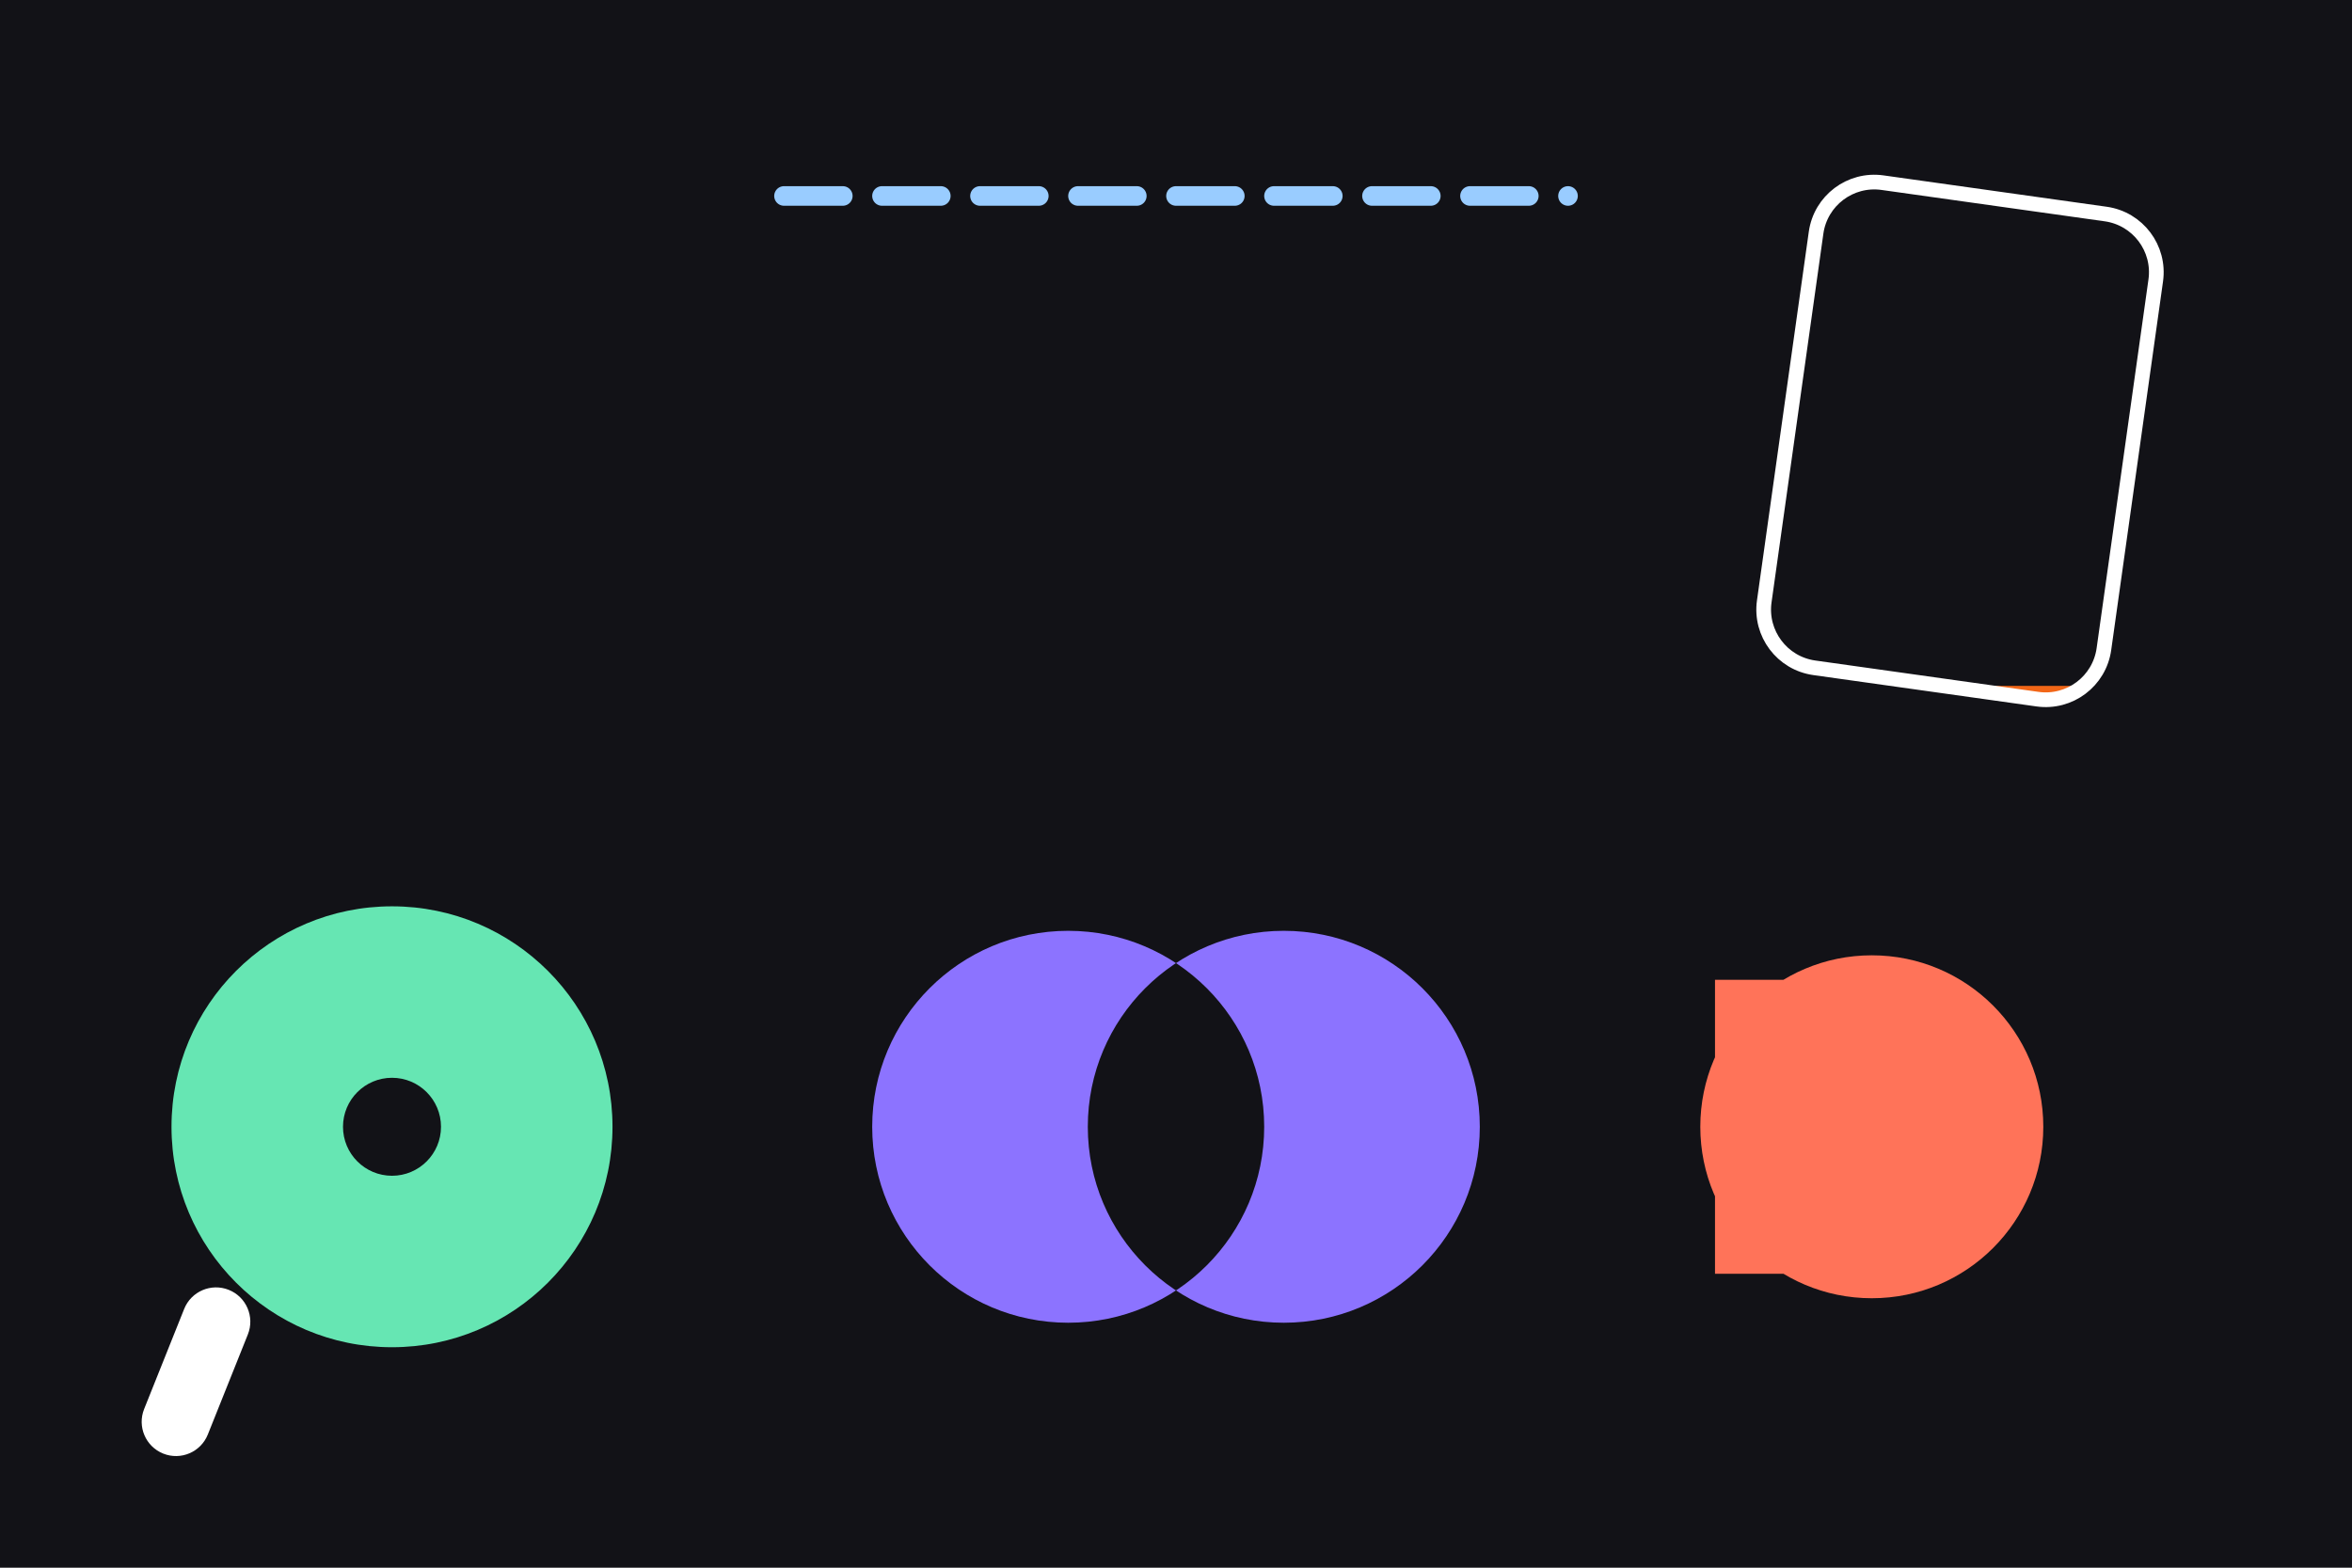
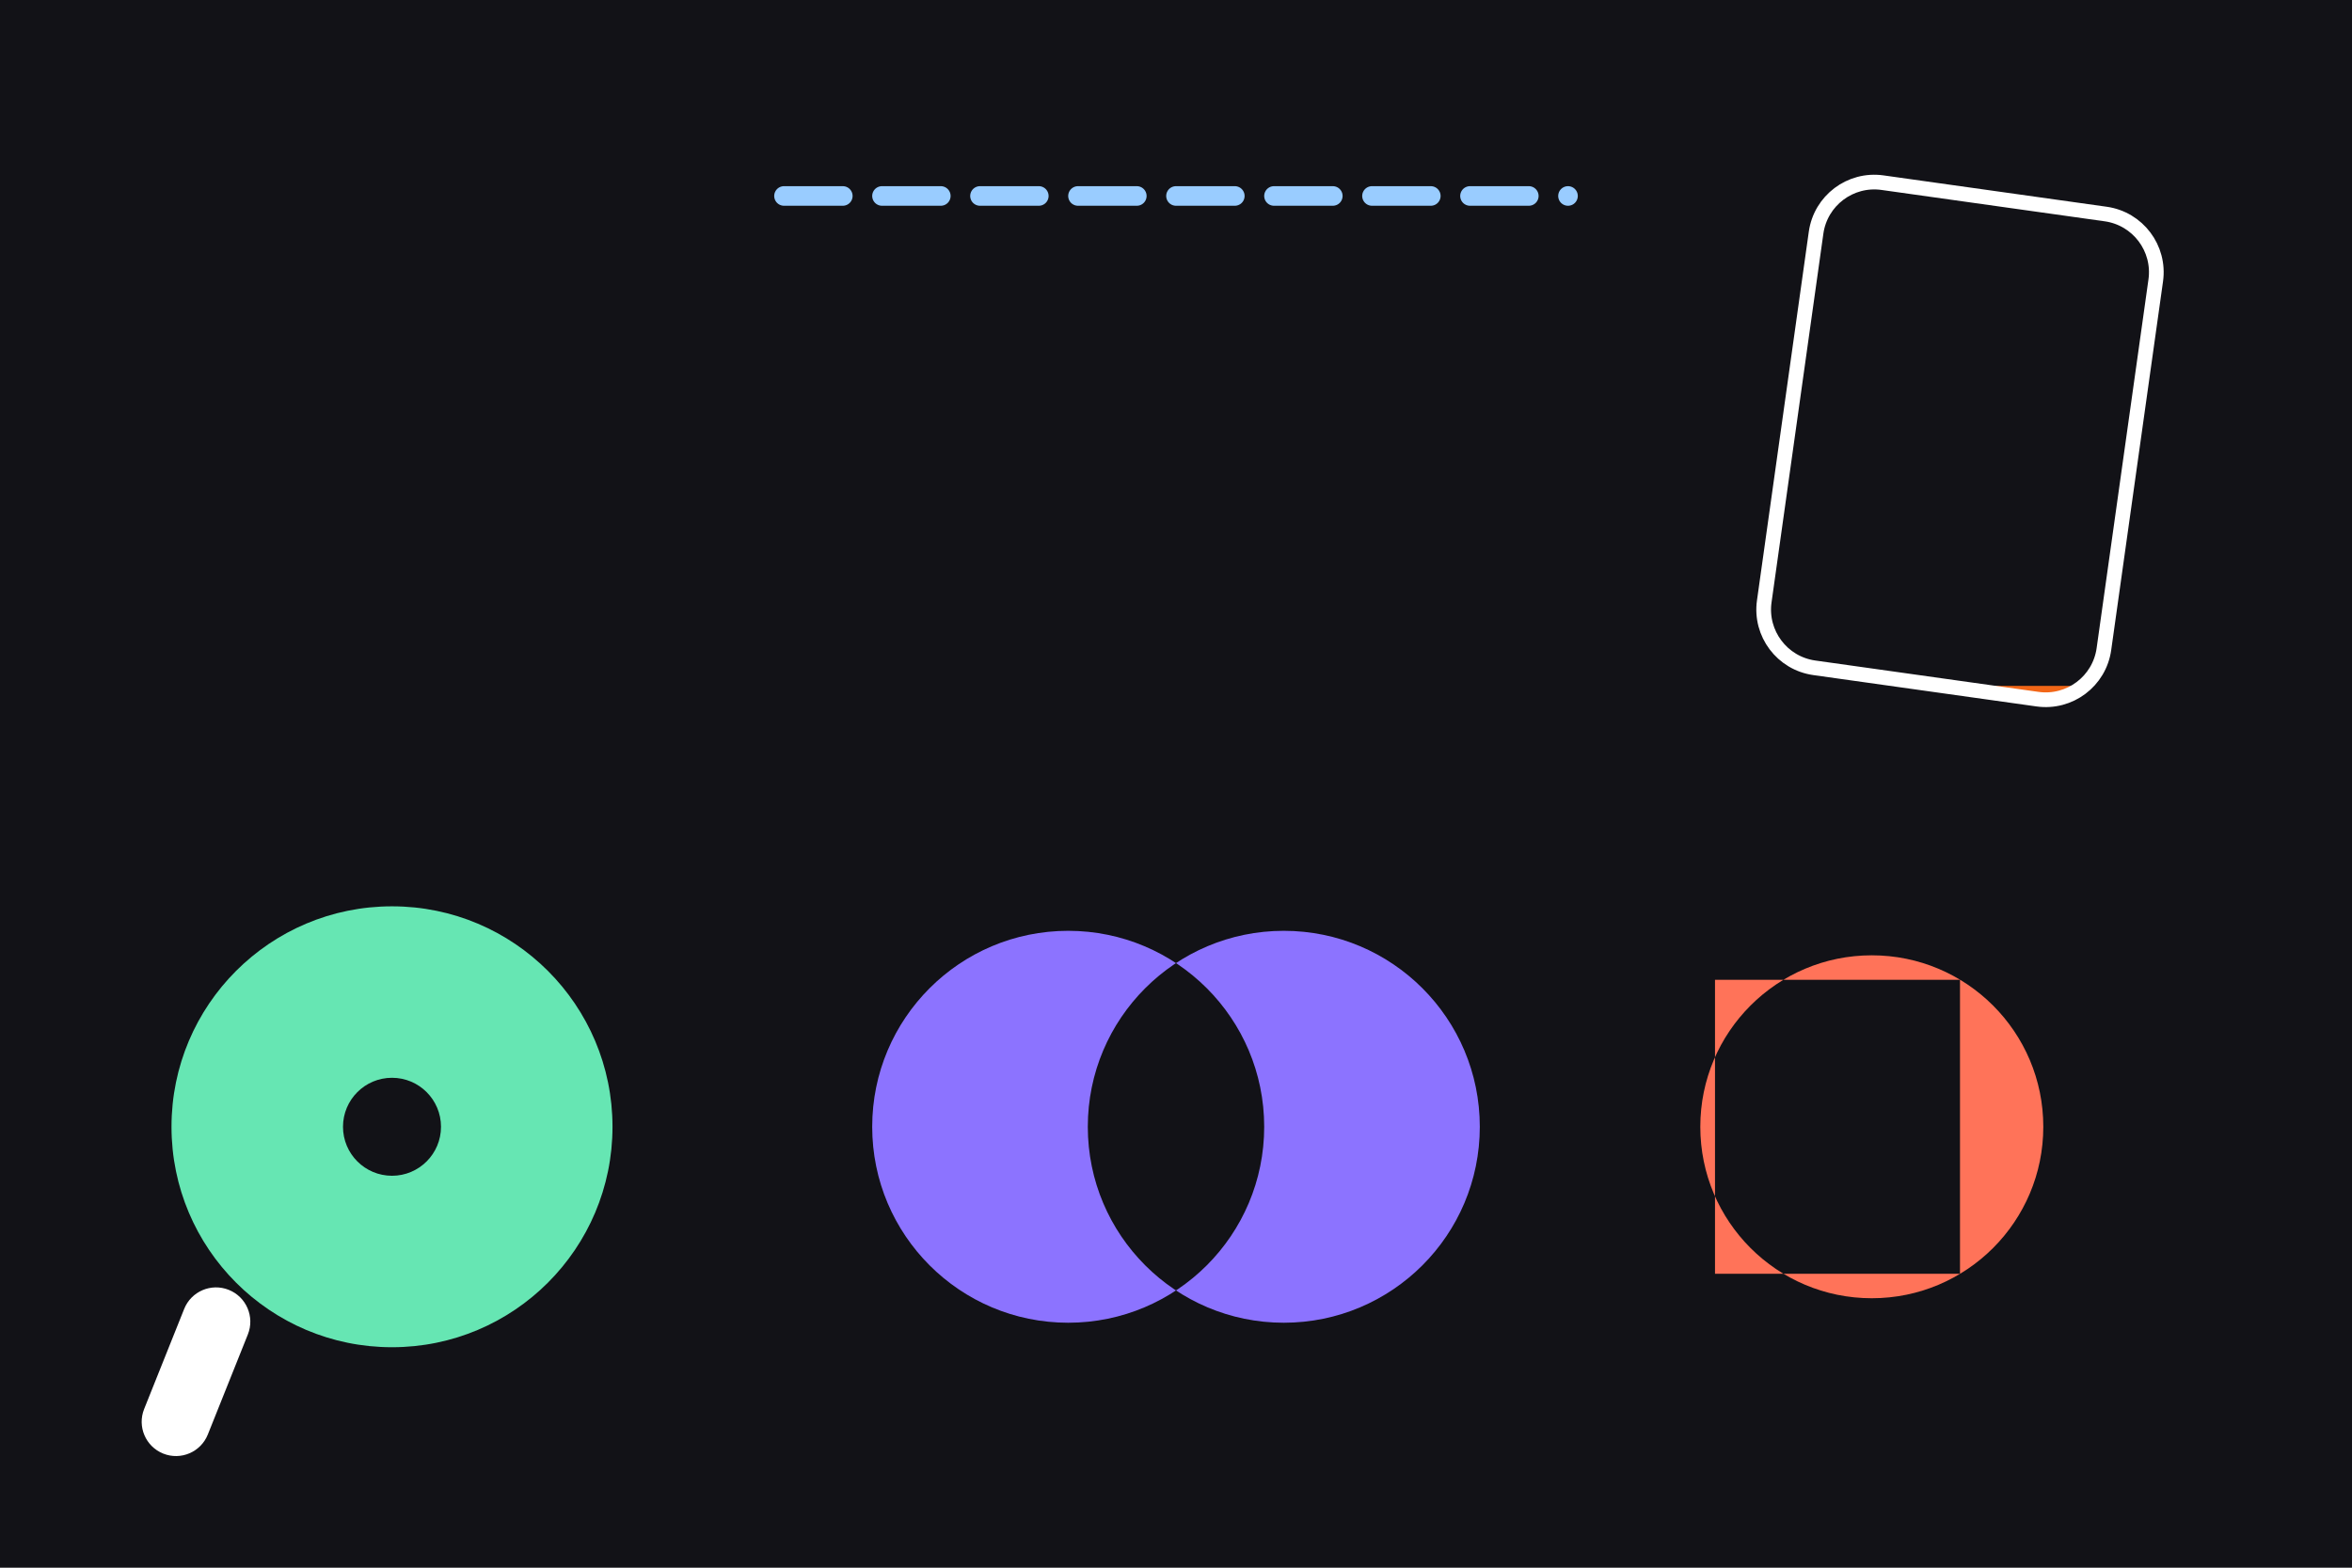
<svg xmlns="http://www.w3.org/2000/svg" viewBox="0 0 480 320" width="480" height="320">
  <defs>
    <mask id="bl1j81r-mask1" maskUnits="userSpaceOnUse" x="-100000" y="-100000" width="200000" height="200000">
      <rect x="-100000" y="-100000" width="200000" height="200000" fill="#fff" />
      <path d="M0 -10C5.523 -10 10 -5.523 10 0C10 5.523 5.523 10 0 10C-5.523 10 -10 5.523 -10 0C-10 -5.523 -5.523 -10 0 -10Z" fill="#000">
        <animate attributeName="d" values="M0 -10C5.523 -10 10 -5.523 10 0C10 5.523 5.523 10 0 10C-5.523 10 -10 5.523 -10 0C-10 -5.523 -5.523 -10 0 -10Z;M0 -30C16.569 -30 30 -16.569 30 0C30 16.569 16.569 30 0 30C-16.569 30 -30 16.569 -30 0C-30 -16.569 -16.569 -30 0 -30Z;M0 -10C5.523 -10 10 -5.523 10 0C10 5.523 5.523 10 0 10C-5.523 10 -10 5.523 -10 0C-10 -5.523 -5.523 -10 0 -10Z" keyTimes="0;0.5;1" dur="2s" begin="0s" repeatCount="indefinite" />
      </path>
    </mask>
    <linearGradient id="bl1j81r-grad2" gradientUnits="userSpaceOnUse" x1="0" y1="-50" x2="0" y2="50">
      <stop offset="0" stop-color="#f5c759" />
      <stop offset="1" stop-color="#f26617" />
    </linearGradient>
    <clipPath id="bl1j81r-clip3">
      <path d="M39.948 -32.759C39.948 -32.759 29.371 42.501 29.371 42.501C28.448 49.064 22.38 53.637 15.818 52.714C15.818 52.714 -29.735 46.312 -29.735 46.312C-36.298 45.39 -40.87 39.322 -39.948 32.759C-39.948 32.759 -29.371 -42.501 -29.371 -42.501C-28.448 -49.064 -22.38 -53.637 -15.818 -52.714C-15.818 -52.714 29.735 -46.312 29.735 -46.312C36.298 -45.39 40.87 -39.322 39.948 -32.759Z" />
    </clipPath>
    <radialGradient id="bl1j81r-grad4" gradientUnits="userSpaceOnUse" cx="0" cy="0" r="50" fx="10.607" fy="10.607">
      <stop offset="0" stop-color="#ffd94d" />
      <stop offset="1" stop-color="#f24c1a" stop-opacity="0.6" />
    </radialGradient>
  </defs>
  <rect width="480" height="320" fill="#121217" />
  <g transform="translate(400 230)">
-     <path d="M-18 -35C1.33 -35 17 -19.33 17 0C17 19.33 1.33 35 -18 35C-37.33 35 -53 19.33 -53 0C-53 -19.33 -37.33 -35 -18 -35ZM0 30C0 30 -50 30 -50 30C-50 30 -50 -30 -50 -30C-50 -30 0 -30 0 -30C0 -30 0 30 0 30Z" fill="#ff7359" />
+     <path d="M-18 -35C1.33 -35 17 -19.33 17 0C17 19.33 1.33 35 -18 35C-37.33 35 -53 19.33 -53 0C-53 -19.33 -37.33 -35 -18 -35ZM0 -30C0 -30 -50 -30 -50 -30C-50 -30 -50 30 -50 30C-50 30 0 30 0 30C0 30 0 -30 0 -30Z" fill="#ff7359" />
  </g>
  <g transform="translate(240 230)">
    <path d="M-22 -40C0.091 -40 18 -22.091 18 0C18 22.091 0.091 40 -22 40C-44.091 40 -62 22.091 -62 0C-62 -22.091 -44.091 -40 -22 -40ZM22 -40C44.091 -40 62 -22.091 62 0C62 22.091 44.091 40 22 40C-0.091 40 -18 22.091 -18 0C-18 -22.091 -0.091 -40 22 -40Z" fill="#8c73ff" fill-rule="evenodd" />
  </g>
  <g transform="translate(80 230)">
    <g mask="url(#bl1j81r-mask1)">
      <path d="M0 -45C24.853 -45 45 -24.853 45 0C45 24.853 24.853 45 0 45C-24.853 45 -45 24.853 -45 0C-45 -24.853 -24.853 -45 0 -45Z" fill="#66e6b3" />
    </g>
  </g>
  <g transform="translate(400 90)">
    <g clip-path="url(#bl1j81r-clip3)">
      <path d="M60 50C60 50 60 130 60 130C60 130 -60 130 -60 130C-60 130 -60 50 -60 50C-60 50 60 50 60 50Z" fill="url(#bl1j81r-grad2)">
        <animate attributeName="d" values="M60 50C60 50 60 130 60 130C60 130 -60 130 -60 130C-60 130 -60 50 -60 50C-60 50 60 50 60 50Z;M60 -10C60 -10 60 70 60 70C60 70 -60 70 -60 70C-60 70 -60 -10 -60 -10C-60 -10 60 -10 60 -10Z;M60 -10C60 -10 60 70 60 70C60 70 -60 70 -60 70C-60 70 -60 -10 -60 -10C-60 -10 60 -10 60 -10Z" keyTimes="0;0.75;1" calcMode="spline" keySplines="0.333 0 0.667 1;0 0 1 1" dur="2s" begin="0s" repeatCount="indefinite" />
      </path>
    </g>
    <g transform="rotate(8)">
      <path d="M35 -38C35 -38 35 38 35 38C35 44.627 29.627 50 23 50C23 50 -23 50 -23 50C-29.627 50 -35 44.627 -35 38C-35 38 -35 -38 -35 -38C-35 -44.627 -29.627 -50 -23 -50C-23 -50 23 -50 23 -50C29.627 -50 35 -44.627 35 -38Z" fill="none" stroke="#ffffff" stroke-width="3" />
    </g>
  </g>
  <g transform="translate(240 40)">
    <path d="M-80 0C-80 0 80 0 80 0" fill="none" stroke="#99ccff" stroke-width="4" stroke-linecap="round" stroke-dasharray="12 8" stroke-dashoffset="0">
      <animate attributeName="stroke-dashoffset" values="0;-40" keyTimes="0;1" dur="2s" begin="0s" repeatCount="indefinite" />
    </path>
  </g>
  <g transform="translate(80 80)">
    <path d="M-40 20C-40 0 -25 -30 0 -30C25 -30 40 0 40 20" fill="none" stroke="url(#bl1j81r-grad4)" stroke-width="10" stroke-linecap="round" stroke-linejoin="round" pathLength="1" stroke-dasharray="0 1.001" stroke-dashoffset="0" display="none">
      <animate attributeName="stroke-dasharray" values="0 1.001;0 1.001;1 1.001;1 1.001" keyTimes="0;0.1;0.6;1" calcMode="spline" keySplines="0 0 1 1;0.333 0 0.667 1;0 0 1 1" dur="2s" begin="0s" repeatCount="indefinite" />
      <animate attributeName="display" calcMode="discrete" values="none;inline" keyTimes="0;0.108" dur="2s" begin="0s" repeatCount="indefinite" />
    </path>
  </g>
  <g transform="translate(40 280)">
    <animateTransform attributeName="transform" type="translate" values="40 280;40.169 279.596;40.67 278.402;41.49 276.444;42.618 273.752;44.056 270.356;45.899 266.332;48.044 261.666;50.64 256.464;53.61 250.723;56.998 244.501;60.884 237.882;65.261 230.905;70.151 223.629;75.586 216.12;81.59 208.448;88.19 200.69;95.437 192.956;103.299 185.288;111.775 177.76;120.924 170.53;130.674 163.608;141.049 157.149;151.976 151.164;163.468 145.842;175.427 141.164;187.802 137.213;200.54 134.123;213.541 131.867;226.723 130.485;240 130;253.277 130.485;266.459 131.867;279.46 134.123;292.198 137.213;304.573 141.164;316.532 145.842;328.024 151.164;338.951 157.149;349.326 163.608;359.076 170.53;368.225 177.76;376.701 185.288;384.563 192.956;391.81 200.69;398.41 208.448;404.414 216.12;409.849 223.629;414.739 230.905;419.116 237.882;423.002 244.501;426.39 250.723;429.36 256.464;431.956 261.666;434.101 266.332;435.944 270.356;437.382 273.752;438.51 276.444;439.33 278.402;439.831 279.596;440 280" keyTimes="0;0.017;0.033;0.05;0.067;0.083;0.1;0.117;0.133;0.15;0.167;0.183;0.2;0.217;0.233;0.25;0.267;0.283;0.3;0.317;0.333;0.35;0.367;0.383;0.4;0.417;0.433;0.45;0.467;0.483;0.5;0.517;0.533;0.55;0.567;0.583;0.6;0.617;0.633;0.65;0.667;0.683;0.7;0.717;0.733;0.75;0.767;0.783;0.8;0.817;0.833;0.85;0.867;0.883;0.9;0.917;0.933;0.95;0.967;0.983;1" dur="2s" begin="0s" repeatCount="indefinite" />
    <g transform="rotate(-68.199)">
      <animateTransform attributeName="transform" type="rotate" values="-68.199;-68.117;-67.877;-67.483;-66.938;-66.244;-65.394;-64.399;-63.245;-61.94;-60.481;-58.86;-57.077;-55.132;-53.023;-50.747;-48.305;-45.694;-42.92;-39.99;-36.901;-33.668;-30.295;-26.8;-23.188;-19.478;-15.685;-11.823;-7.911;-3.964;3.964;7.911;11.823;15.685;19.478;23.188;26.8;30.295;33.668;36.901;39.99;42.92;45.694;48.305;50.747;53.023;55.132;57.077;58.86;60.481;61.94;63.245;64.399;65.394;66.244;66.938;67.483;67.877;68.117;68.199" keyTimes="0;0.017;0.033;0.05;0.067;0.083;0.1;0.117;0.133;0.15;0.167;0.183;0.2;0.217;0.233;0.25;0.267;0.283;0.3;0.317;0.333;0.35;0.367;0.383;0.4;0.417;0.433;0.45;0.467;0.483;0.517;0.533;0.55;0.567;0.583;0.6;0.617;0.633;0.65;0.667;0.683;0.7;0.717;0.733;0.75;0.767;0.783;0.8;0.817;0.833;0.85;0.867;0.883;0.9;0.917;0.933;0.95;0.967;0.983;1" dur="2s" begin="0s" repeatCount="indefinite" />
      <path d="M18 0C18 0 18 0 18 0C18 3.866 14.866 7 11 7C11 7 -11 7 -11 7C-14.866 7 -18 3.866 -18 0C-18 0 -18 0 -18 0C-18 -3.866 -14.866 -7 -11 -7C-11 -7 11 -7 11 -7C14.866 -7 18 -3.866 18 0Z" fill="#ffffff" />
    </g>
  </g>
</svg>
